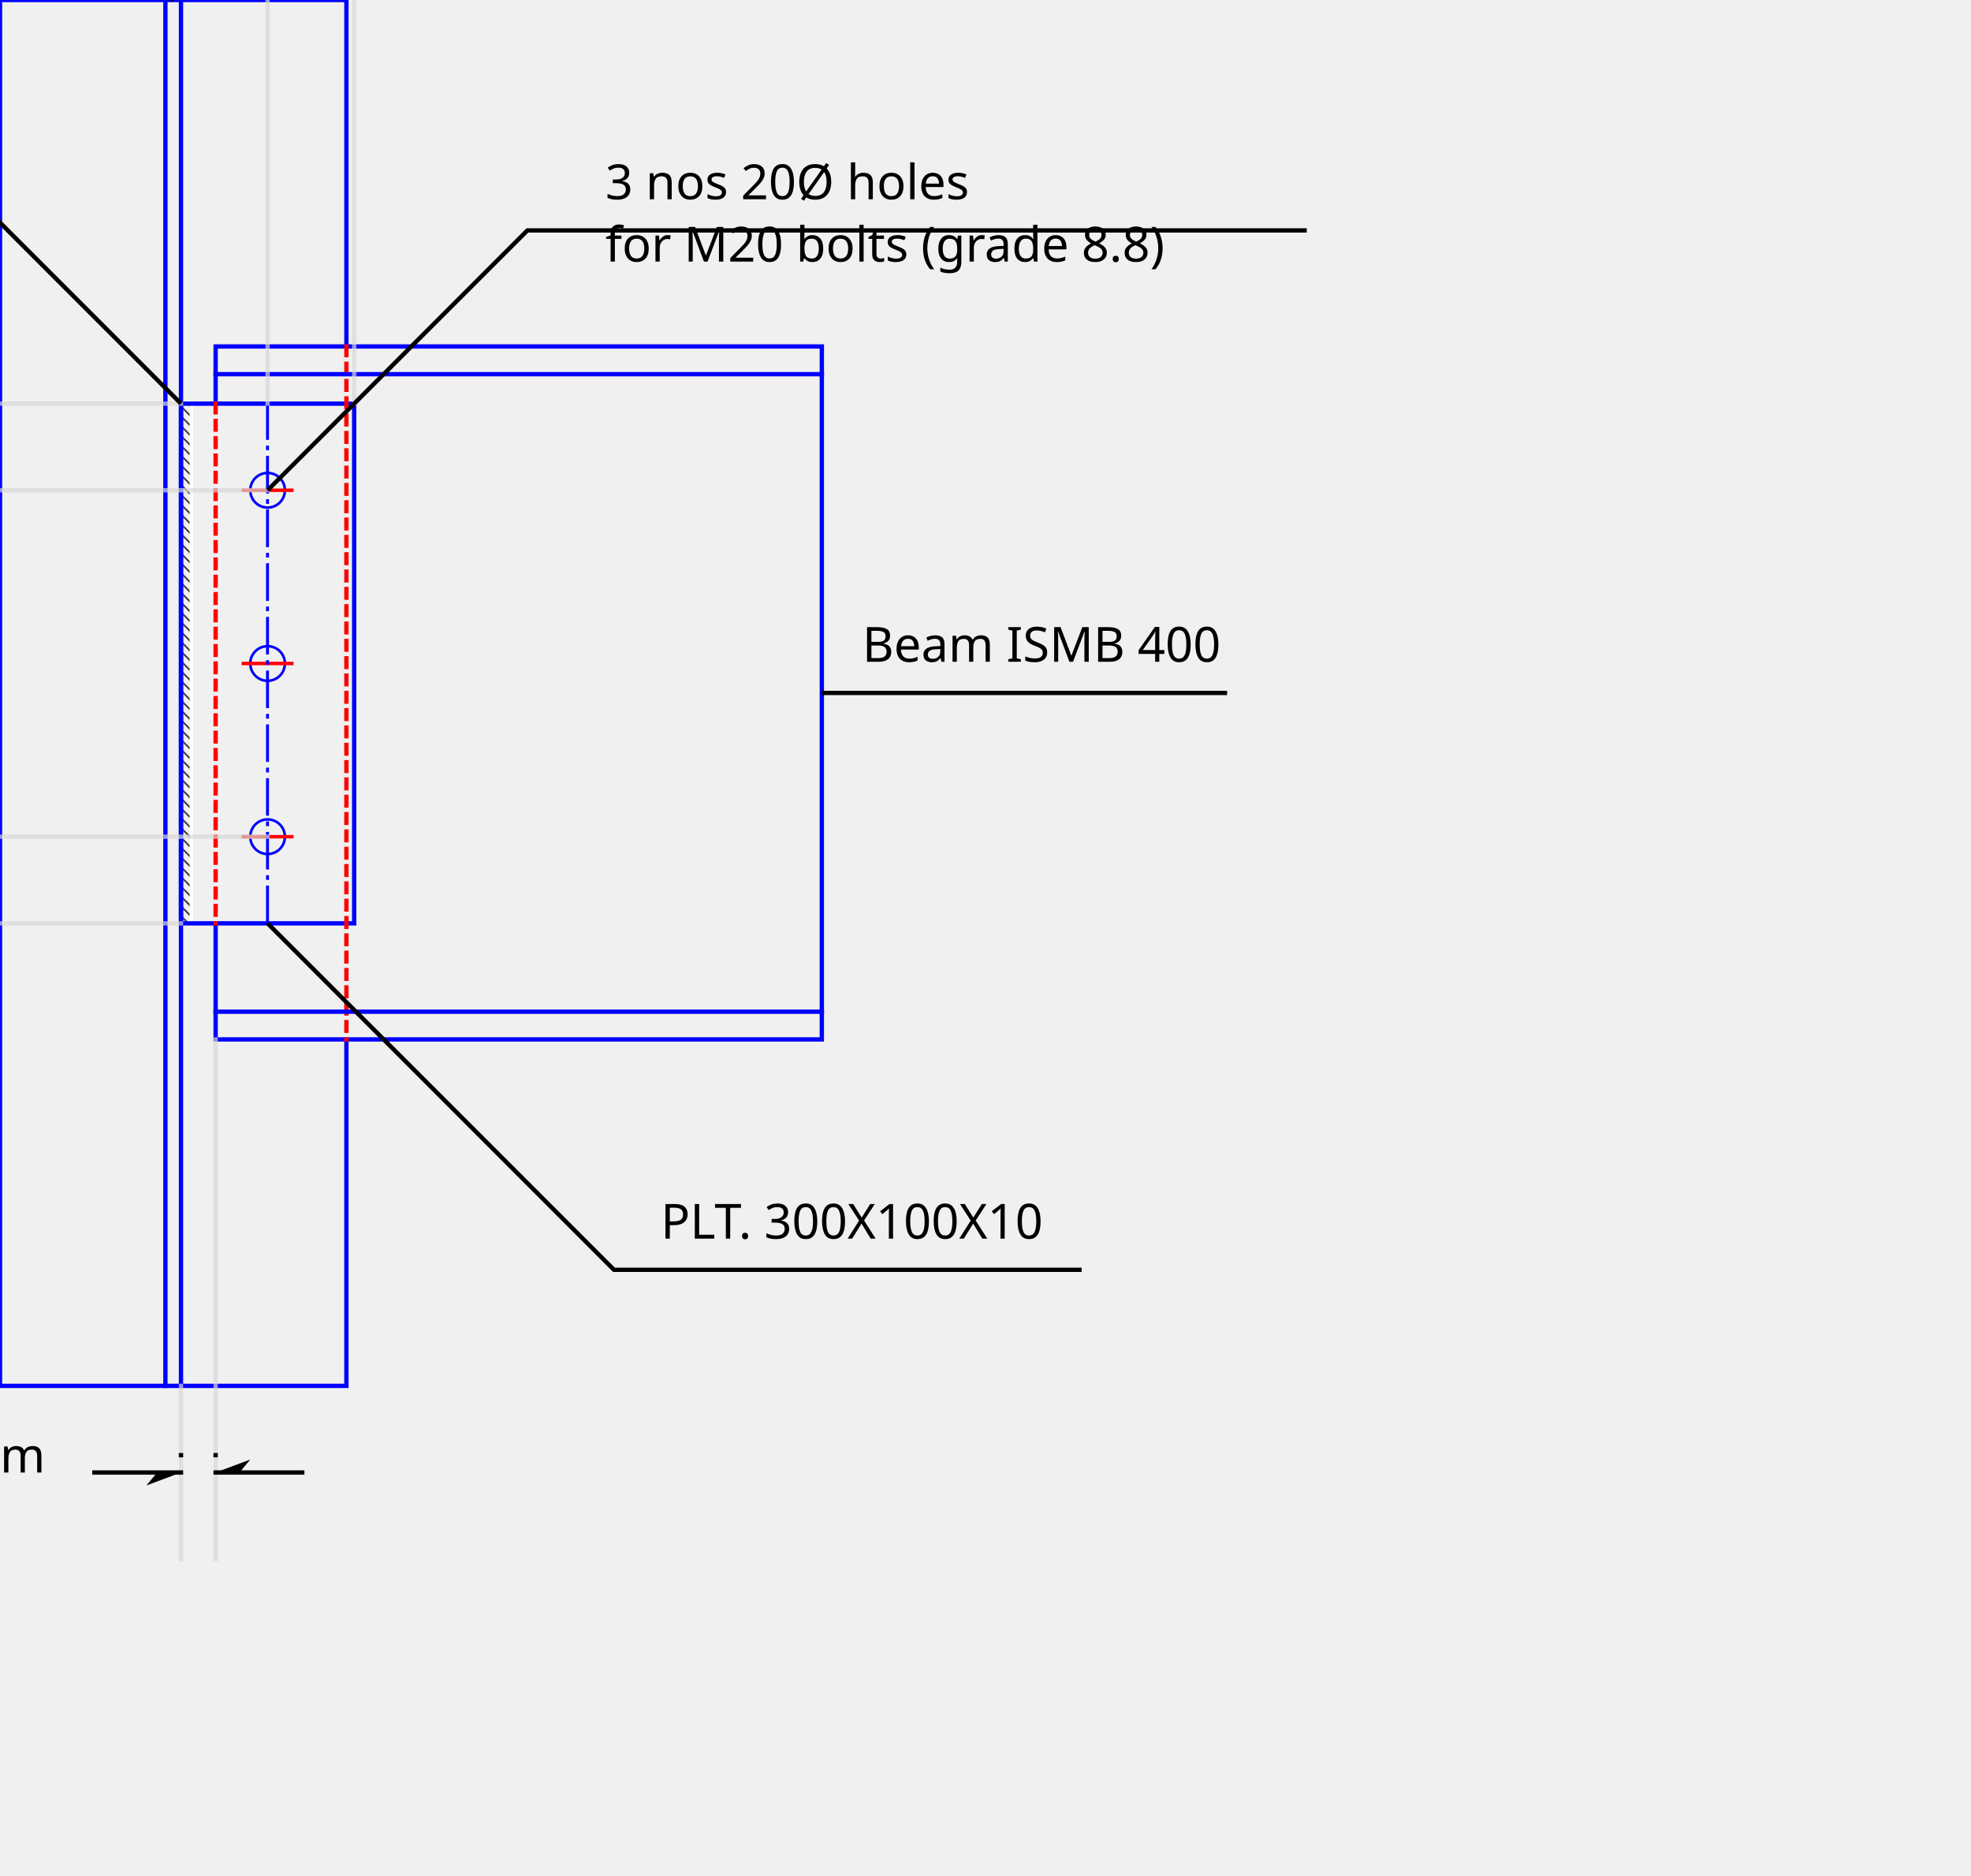
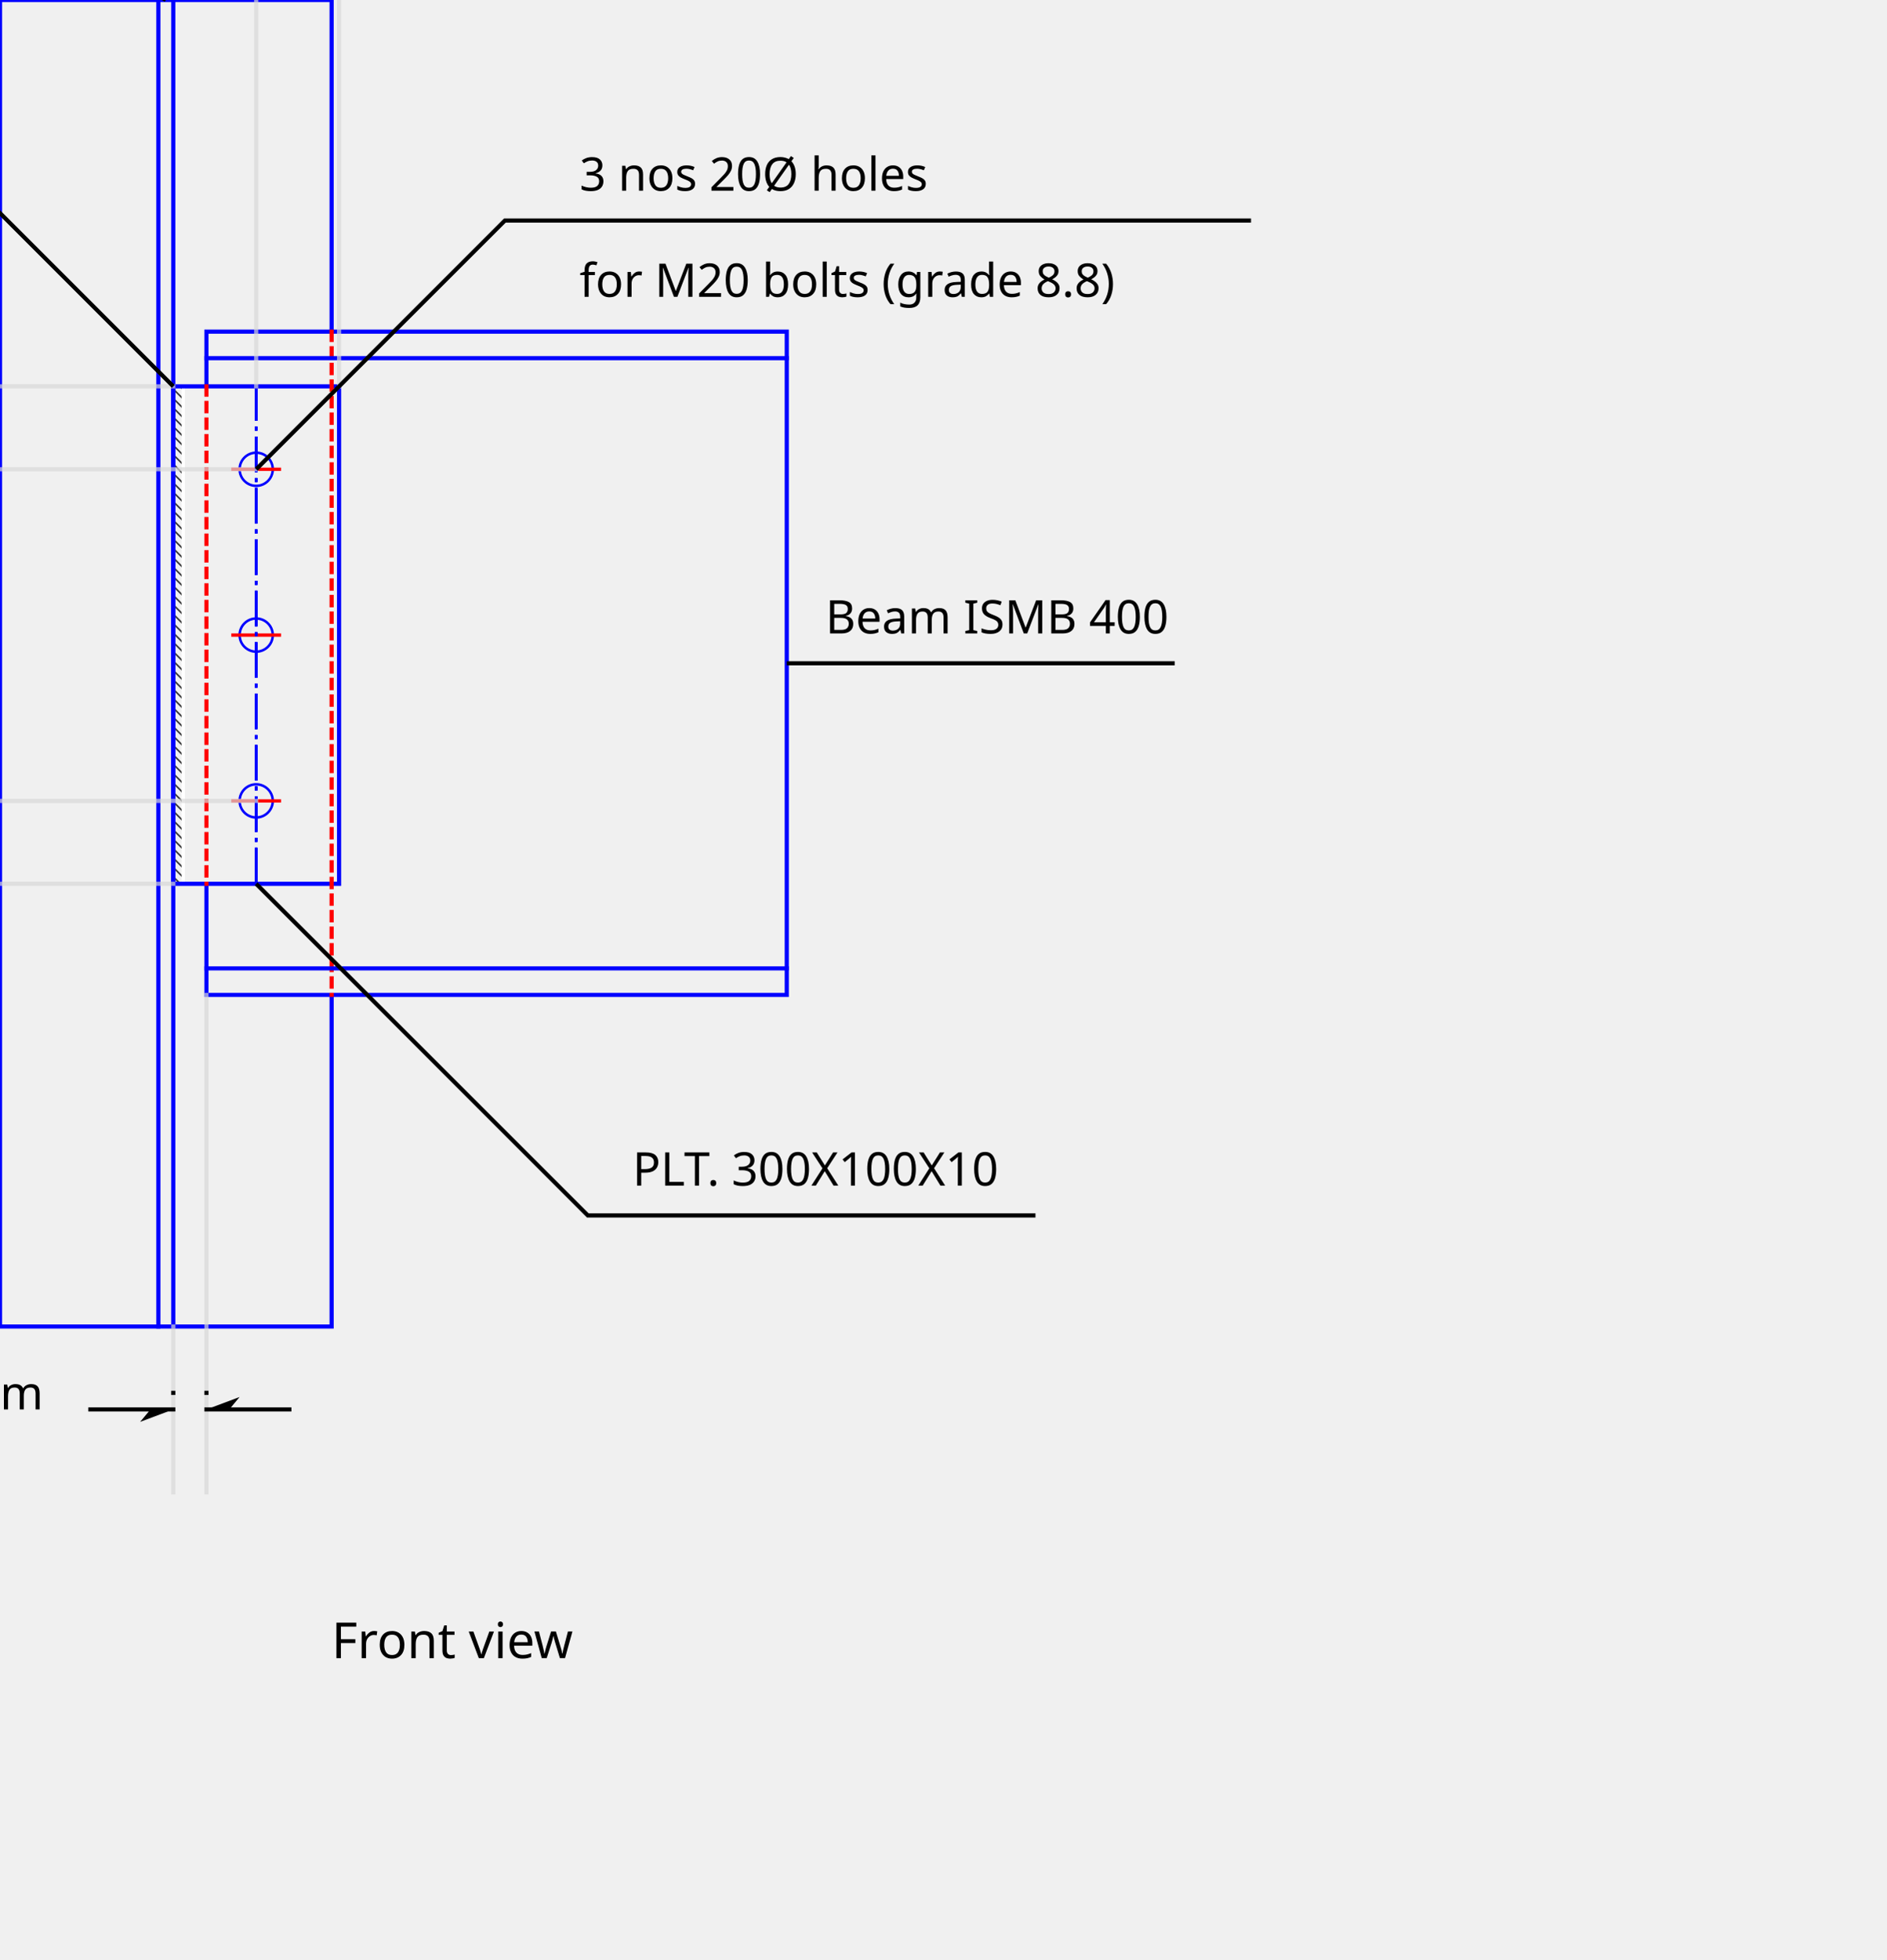
<svg xmlns="http://www.w3.org/2000/svg" baseProfile="full" height="100%" version="1.1" width="100%">
  <defs>
    <pattern height="4" id="diagonalHatch" patternTransform="rotate(45 2 2)" patternUnits="userSpaceOnUse" width="4">
      <path d="M -1,2 l 6,0" stroke="#000000" stroke-width="0.7" />
    </pattern>
-     <marker id="id41" markerHeight="10" markerWidth="10" orient="auto" refX="8" refY="0">
+     <marker id="id4" markerHeight="10" markerWidth="10" orient="auto" refX="8" refY="0">
      <polyline fill="black" points="2.5,0 0,3 8,0 0,-3" />
    </marker>
-     <marker id="id40" markerHeight="10" markerWidth="10" orient="auto" refX="-8" refY="0">
+     <marker id="id3" markerHeight="10" markerWidth="10" orient="auto" refX="-8" refY="0">
      <polyline fill="black" points="-2.5,0 0,3 -8,0 0,-3" />
    </marker>
-     <marker id="id43" markerHeight="10" markerWidth="10" orient="auto" refX="8" refY="0">
+     <marker id="id6" markerHeight="10" markerWidth="10" orient="auto" refX="8" refY="0">
      <polyline fill="black" points="2.5,0 0,3 8,0 0,-3" />
    </marker>
-     <marker id="id42" markerHeight="10" markerWidth="10" orient="auto" refX="-8" refY="0">
+     <marker id="id5" markerHeight="10" markerWidth="10" orient="auto" refX="-8" refY="0">
      <polyline fill="black" points="-2.5,0 0,3 -8,0 0,-3" />
    </marker>
-     <marker id="id45" markerHeight="10" markerWidth="10" orient="auto" refX="8" refY="0">
+     <marker id="id8" markerHeight="10" markerWidth="10" orient="auto" refX="8" refY="0">
      <polyline fill="black" points="2.5,0 0,3 8,0 0,-3" />
    </marker>
-     <marker id="id44" markerHeight="10" markerWidth="10" orient="auto" refX="-8" refY="0">
+     <marker id="id7" markerHeight="10" markerWidth="10" orient="auto" refX="-8" refY="0">
      <polyline fill="black" points="-2.5,0 0,3 -8,0 0,-3" />
    </marker>
-     <marker id="id47" markerHeight="10" markerWidth="10" orient="auto" refX="8" refY="0">
+     <marker id="id10" markerHeight="10" markerWidth="10" orient="auto" refX="8" refY="0">
      <polyline fill="black" points="2.5,0 0,3 8,0 0,-3" />
    </marker>
-     <marker id="id46" markerHeight="10" markerWidth="10" orient="auto" refX="-8" refY="0">
+     <marker id="id9" markerHeight="10" markerWidth="10" orient="auto" refX="-8" refY="0">
      <polyline fill="black" points="-2.5,0 0,3 -8,0 0,-3" />
    </marker>
-     <marker id="id49" markerHeight="10" markerWidth="10" orient="auto" refX="8" refY="0">
+     <marker id="id12" markerHeight="10" markerWidth="10" orient="auto" refX="8" refY="0">
      <polyline fill="black" points="2.5,0 0,3 8,0 0,-3" />
    </marker>
-     <marker id="id48" markerHeight="10" markerWidth="10" orient="auto" refX="-8" refY="0">
+     <marker id="id11" markerHeight="10" markerWidth="10" orient="auto" refX="-8" refY="0">
      <polyline fill="black" points="-2.5,0 0,3 -8,0 0,-3" />
    </marker>
-     <marker id="id51" markerHeight="10" markerWidth="10" orient="auto" refX="8" refY="0">
+     <marker id="id14" markerHeight="10" markerWidth="10" orient="auto" refX="8" refY="0">
      <polyline fill="black" points="2.5,0 0,3 8,0 0,-3" />
    </marker>
-     <marker id="id50" markerHeight="10" markerWidth="10" orient="auto" refX="-8" refY="0">
+     <marker id="id13" markerHeight="10" markerWidth="10" orient="auto" refX="-8" refY="0">
      <polyline fill="black" points="-2.5,0 0,3 -8,0 0,-3" />
    </marker>
-     <marker id="id52" markerHeight="10" markerWidth="10" orient="auto" refX="-8" refY="0">
+     <marker id="id15" markerHeight="10" markerWidth="10" orient="auto" refX="-8" refY="0">
      <polyline fill="black" points="-2.5,0 0,3 -8,0 0,-3" />
    </marker>
-     <marker id="id39" markerHeight="10" markerWidth="10" orient="auto" refX="2.5" refY="0">
+     <marker id="id2" markerHeight="10" markerWidth="10" orient="auto" refX="2.5" refY="0">
      <polyline fill="black" points="2.5,0 0,3 10,0 0,-3" />
    </marker>
-     <marker id="id38" markerHeight="10" markerWidth="10" orient="auto" refX="-2.5" refY="0">
+     <marker id="id1" markerHeight="10" markerWidth="10" orient="auto" refX="-2.5" refY="0">
      <polyline fill="black" points="-2.5,0 0,3 -10,0 0,-3" />
    </marker>
-     <marker id="id53" markerHeight="10" markerWidth="10" orient="auto" refX="-8" refY="0">
+     <marker id="id16" markerHeight="10" markerWidth="10" orient="auto" refX="-8" refY="0">
      <polyline fill="black" points="-2.5,0 0,3 -8,0 0,-3" />
    </marker>
-     <marker id="id54" markerHeight="10" markerWidth="10" orient="auto" refX="-8" refY="0">
+     <marker id="id17" markerHeight="10" markerWidth="10" orient="auto" refX="-8" refY="0">
      <polyline fill="black" points="-2.5,0 0,3 -8,0 0,-3" />
    </marker>
-     <marker id="id55" markerHeight="10" markerWidth="10" orient="auto" refX="-8" refY="0">
+     <marker id="id18" markerHeight="10" markerWidth="10" orient="auto" refX="-8" refY="0">
      <polyline fill="black" points="-2.5,0 0,3 -8,0 0,-3" />
    </marker>
-     <marker id="id56" markerHeight="10" markerWidth="10" orient="auto" refX="-8" refY="0">
+     <marker id="id19" markerHeight="10" markerWidth="10" orient="auto" refX="-8" refY="0">
      <polyline fill="black" points="-2.5,0 0,3 -8,0 0,-3" />
    </marker>
  </defs>
  <polyline fill="none" points="200,200 200,0 0,0 0,800 200,800 200,600" stroke="blue" stroke-width="2.5" />
  <line stroke="blue" stroke-linecap="square" stroke-width="2.5" x1="95.5" x2="95.5" y1="0.0" y2="800" />
  <line stroke="blue" stroke-linecap="square" stroke-width="2.5" x1="104.5" x2="104.5" y1="0" y2="800.0" />
  <rect fill="url(#diagonalHatch)" height="300.0" stroke="white" stroke-width="2.0" width="6" x="104.5" y="233.0" />
  <rect fill="none" height="300.0" stroke="blue" stroke-width="2.5" width="100.0" x="104.5" y="233.0" />
  <polyline fill="none" points="124.5,233.0 124.5,200.0 474.5,200 474.5,600 124.5,600.0 124.5,533.0" stroke="blue" stroke-width="2.5" />
  <line stroke="red" stroke-dasharray="5 5" stroke-linecap="square" stroke-width="2.5" x1="124.5" x2="124.5" y1="233.0" y2="533.0" />
  <line stroke="red" stroke-dasharray="5 5" stroke-linecap="square" stroke-width="2.5" x1="200" x2="200" y1="200" y2="600" />
  <line stroke="blue" stroke-linecap="square" stroke-width="2.5" x1="124.5" x2="474.5" y1="216.0" y2="216.0" />
  <line stroke="blue" stroke-linecap="square" stroke-width="2.5" x1="124.5" x2="474.5" y1="584.0" y2="584.0" />
  <circle cx="154.5" cy="283.0" fill="none" r="10" stroke="blue" stroke-width="1.5" />
  <line stroke="red" stroke-linecap="square" stroke-width="2.0" x1="140.5" x2="168.5" y1="283.0" y2="283.0" />
  <line stroke="blue" stroke-dasharray="20 5 1 5" stroke-linecap="square" stroke-width="1.5" x1="154.5" x2="154.5" y1="233.0" y2="533.0" />
  <circle cx="154.5" cy="383.0" fill="none" r="10" stroke="blue" stroke-width="1.5" />
  <line stroke="red" stroke-linecap="square" stroke-width="2.0" x1="140.5" x2="168.5" y1="383.0" y2="383.0" />
  <line stroke="blue" stroke-dasharray="20 5 1 5" stroke-linecap="square" stroke-width="1.5" x1="154.5" x2="154.5" y1="233.0" y2="533.0" />
  <circle cx="154.5" cy="483.0" fill="none" r="10" stroke="blue" stroke-width="1.5" />
  <line stroke="red" stroke-linecap="square" stroke-width="2.0" x1="140.5" x2="168.5" y1="483.0" y2="483.0" />
  <line stroke="blue" stroke-dasharray="20 5 1 5" stroke-linecap="square" stroke-width="1.5" x1="154.5" x2="154.5" y1="233.0" y2="533.0" />
-   <line marker-end="url(#id41)" marker-start="url(#id40)" stroke="black" stroke-linecap="square" stroke-width="2.5" x1="-80.0" x2="-80.0" y1="283.0" y2="483.0" />
+   <line marker-end="url(#id4)" marker-start="url(#id3)" stroke="black" stroke-linecap="square" stroke-width="2.5" x1="-80.0" x2="-80.0" y1="283.0" y2="483.0" />
  <text fill="black" font-family="sans-serif" font-size="28" x="-314.5" y="383.0">2 @100 mm c/c</text>
  <line stroke="black" stroke-linecap="square" stroke-opacity="1.0" stroke-width="2.5" x1="-90.0" x2="-70.0" y1="283.0" y2="283.0" />
  <line stroke="black" stroke-linecap="square" stroke-opacity="1.0" stroke-width="2.5" x1="-90.0" x2="-70.0" y1="483.0" y2="483.0" />
-   <line marker-end="url(#id43)" marker-start="url(#id42)" stroke="black" stroke-linecap="square" stroke-width="2.5" x1="-80.0" x2="-80.0" y1="283.0" y2="233.0" />
+   <line marker-end="url(#id6)" marker-start="url(#id5)" stroke="black" stroke-linecap="square" stroke-width="2.5" x1="-80.0" x2="-80.0" y1="283.0" y2="233.0" />
  <text fill="black" font-family="sans-serif" font-size="28" x="-200.0" y="258.0">50 mm</text>
  <line stroke="black" stroke-linecap="square" stroke-opacity="1.0" stroke-width="2.5" x1="-90.0" x2="-70.0" y1="283.0" y2="283.0" />
  <line stroke="black" stroke-linecap="square" stroke-opacity="1.0" stroke-width="2.5" x1="-90.0" x2="-70.0" y1="233.0" y2="233.0" />
-   <line marker-end="url(#id45)" marker-start="url(#id44)" stroke="black" stroke-linecap="square" stroke-width="2.5" x1="-80.0" x2="-80.0" y1="200.0" y2="233.0" />
+   <line marker-end="url(#id8)" marker-start="url(#id7)" stroke="black" stroke-linecap="square" stroke-width="2.5" x1="-80.0" x2="-80.0" y1="200.0" y2="233.0" />
  <text fill="black" font-family="sans-serif" font-size="28" x="-205.0" y="216.5">33 mm</text>
  <line stroke="black" stroke-linecap="square" stroke-opacity="1.0" stroke-width="2.5" x1="-90.0" x2="-70.0" y1="200.0" y2="200.0" />
  <line stroke="black" stroke-linecap="square" stroke-opacity="1.0" stroke-width="2.5" x1="-90.0" x2="-70.0" y1="233.0" y2="233.0" />
  <line stroke="#D8D8D8" stroke-linecap="square" stroke-opacity="0.7" stroke-width="2.5" x1="104.5" x2="-60" y1="233.0" y2="233.0" />
  <line stroke="#D8D8D8" stroke-linecap="square" stroke-opacity="0.7" stroke-width="2.5" x1="154.5" x2="-60" y1="283.0" y2="283.0" />
  <line stroke="#D8D8D8" stroke-linecap="square" stroke-opacity="0.7" stroke-width="2.5" x1="154.5" x2="-60" y1="483.0" y2="483.0" />
  <line stroke="#D8D8D8" stroke-linecap="square" stroke-opacity="0.7" stroke-width="2.5" x1="104.5" x2="-60" y1="533.0" y2="533.0" />
-   <line marker-end="url(#id47)" marker-start="url(#id46)" stroke="black" stroke-linecap="square" stroke-width="2.5" x1="-80.0" x2="-80.0" y1="483.0" y2="533.0" />
+   <line marker-end="url(#id10)" marker-start="url(#id9)" stroke="black" stroke-linecap="square" stroke-width="2.5" x1="-80.0" x2="-80.0" y1="483.0" y2="533.0" />
  <text fill="black" font-family="sans-serif" font-size="28" x="-200.0" y="508.0">50 mm</text>
  <line stroke="black" stroke-linecap="square" stroke-opacity="1.0" stroke-width="2.5" x1="-90.0" x2="-70.0" y1="483.0" y2="483.0" />
  <line stroke="black" stroke-linecap="square" stroke-opacity="1.0" stroke-width="2.5" x1="-90.0" x2="-70.0" y1="533.0" y2="533.0" />
  <line stroke="#D8D8D8" stroke-linecap="square" stroke-opacity="0.7" stroke-width="2.5" x1="124.5" x2="124.5" y1="600.0" y2="900.0" />
  <line stroke="#D8D8D8" stroke-linecap="square" stroke-opacity="0.7" stroke-width="2.5" x1="104.5" x2="104.5" y1="800.0" y2="900.0" />
  <line stroke="black" stroke-linecap="square" stroke-width="2.5" x1="124.5" x2="124.5" y1="840.0" y2="840.0" />
  <line stroke="black" stroke-linecap="square" stroke-width="2.5" x1="104.5" x2="104.5" y1="840.0" y2="840.0" />
-   <line marker-end="url(#id49)" stroke="black" stroke-linecap="square" stroke-width="2.5" x1="174.5" x2="124.5" y1="850.0" y2="850.0" />
-   <line marker-end="url(#id49)" stroke="black" stroke-linecap="square" stroke-width="2.5" x1="54.5" x2="104.5" y1="850.0" y2="850.0" />
+   <line marker-end="url(#id12)" stroke="black" stroke-linecap="square" stroke-width="2.5" x1="174.5" x2="124.5" y1="850.0" y2="850.0" />
+   <line marker-end="url(#id12)" stroke="black" stroke-linecap="square" stroke-width="2.5" x1="54.5" x2="104.5" y1="850.0" y2="850.0" />
  <text fill="black" font-family="sans-serif" font-size="28" x="-65.5" y="850.0">20 mm</text>
-   <line marker-end="url(#id51)" marker-start="url(#id50)" stroke="black" stroke-linecap="square" stroke-width="2.5" x1="154.5" x2="204.5" y1="-170.0" y2="-170.0" />
+   <line marker-end="url(#id14)" marker-start="url(#id13)" stroke="black" stroke-linecap="square" stroke-width="2.5" x1="154.5" x2="204.5" y1="-170.0" y2="-170.0" />
  <text fill="black" font-family="sans-serif" font-size="28" x="179.5" y="-135.0">50 mm</text>
  <line stroke="black" stroke-linecap="square" stroke-opacity="1.0" stroke-width="2.5" x1="154.5" x2="154.5" y1="-160.0" y2="-180.0" />
  <line stroke="black" stroke-linecap="square" stroke-opacity="1.0" stroke-width="2.5" x1="204.5" x2="204.5" y1="-160.0" y2="-180.0" />
  <line stroke="#D8D8D8" stroke-linecap="square" stroke-opacity="0.7" stroke-width="2.5" x1="154.5" x2="154.5" y1="233.0" y2="-150.0" />
  <line stroke="#D8D8D8" stroke-linecap="square" stroke-opacity="0.7" stroke-width="2.5" x1="204.5" x2="204.5" y1="233.0" y2="-150.0" />
-   <polyline fill="none" marker-start="url(#id52)" points="154.5,533.0 354.5,733.0 624.5,733.0" stroke="black" stroke-width="2.5" />
+   <polyline fill="none" marker-start="url(#id15)" points="154.5,533.0 354.5,733.0 624.5,733.0" stroke="black" stroke-width="2.5" />
  <text fill="black" font-family="sans-serif" font-size="28" x="381.5" y="715.0">PLT. 300X100X10</text>
  <text fill="black" font-family="sans-serif" font-size="28" x="381.5" y="751.0" />
-   <polyline fill="none" marker-start="url(#id53)" points="100,0 -38.564,-80.0 -308.564,-80.0" stroke="black" stroke-width="2.5" />
+   <polyline fill="none" marker-start="url(#id16)" points="100,0 -38.564,-80.0 -308.564,-80.0" stroke="black" stroke-width="2.5" />
  <text fill="black" font-family="sans-serif" font-size="28" x="-281.564" y="-98.0">Column ISSC 200</text>
  <text fill="black" font-family="sans-serif" font-size="28" x="-335.564" y="-62.0" />
-   <polyline fill="none" marker-start="url(#id54)" points="154.5,283.0 304.5,133.0 754.5,133.0" stroke="black" stroke-width="2.5" />
+   <polyline fill="none" marker-start="url(#id17)" points="154.5,283.0 304.5,133.0 754.5,133.0" stroke="black" stroke-width="2.5" />
  <text fill="black" font-family="sans-serif" font-size="28" x="349.5" y="115.0">3 nos 20Ø holes</text>
-   <text fill="black" font-family="sans-serif" font-size="28" x="349.5" y="151.0">for M20 bolts (grade 8.8)</text>
-   <polyline fill="none" marker-start="url(#id55)" points="474.5,400.0 474.5,400.0 708.5,400.0" stroke="black" stroke-width="2.5" />
+   <text fill="black" font-family="sans-serif" font-size="28" x="349.5" y="179.0">for M20 bolts (grade 8.8)</text>
+   <polyline fill="none" marker-start="url(#id18)" points="474.5,400.0 474.5,400.0 708.5,400.0" stroke="black" stroke-width="2.5" />
  <text fill="black" font-family="sans-serif" font-size="28" x="497.9" y="382.0">Beam ISMB 400</text>
  <text fill="black" font-family="sans-serif" font-size="28" x="497.9" y="418.0" />
-   <polyline fill="none" marker-start="url(#id56)" points="104.5,233.0 -95.5,33.0 -383.5,33.0" stroke="black" stroke-width="2.5" />
+   <polyline fill="none" marker-start="url(#id19)" points="104.5,233.0 -95.5,33.0 -383.5,33.0" stroke="black" stroke-width="2.5" />
  <text fill="black" font-family="sans-serif" font-size="28" x="-354.7" y="15.0">          z 6 mm</text>
  <text fill="black" font-family="sans-serif" font-size="28" x="-412.3" y="51.0" />
+   <text fill="black" font-family="sans-serif" font-size="30" x="200" y="1000">Front view</text>
</svg>
